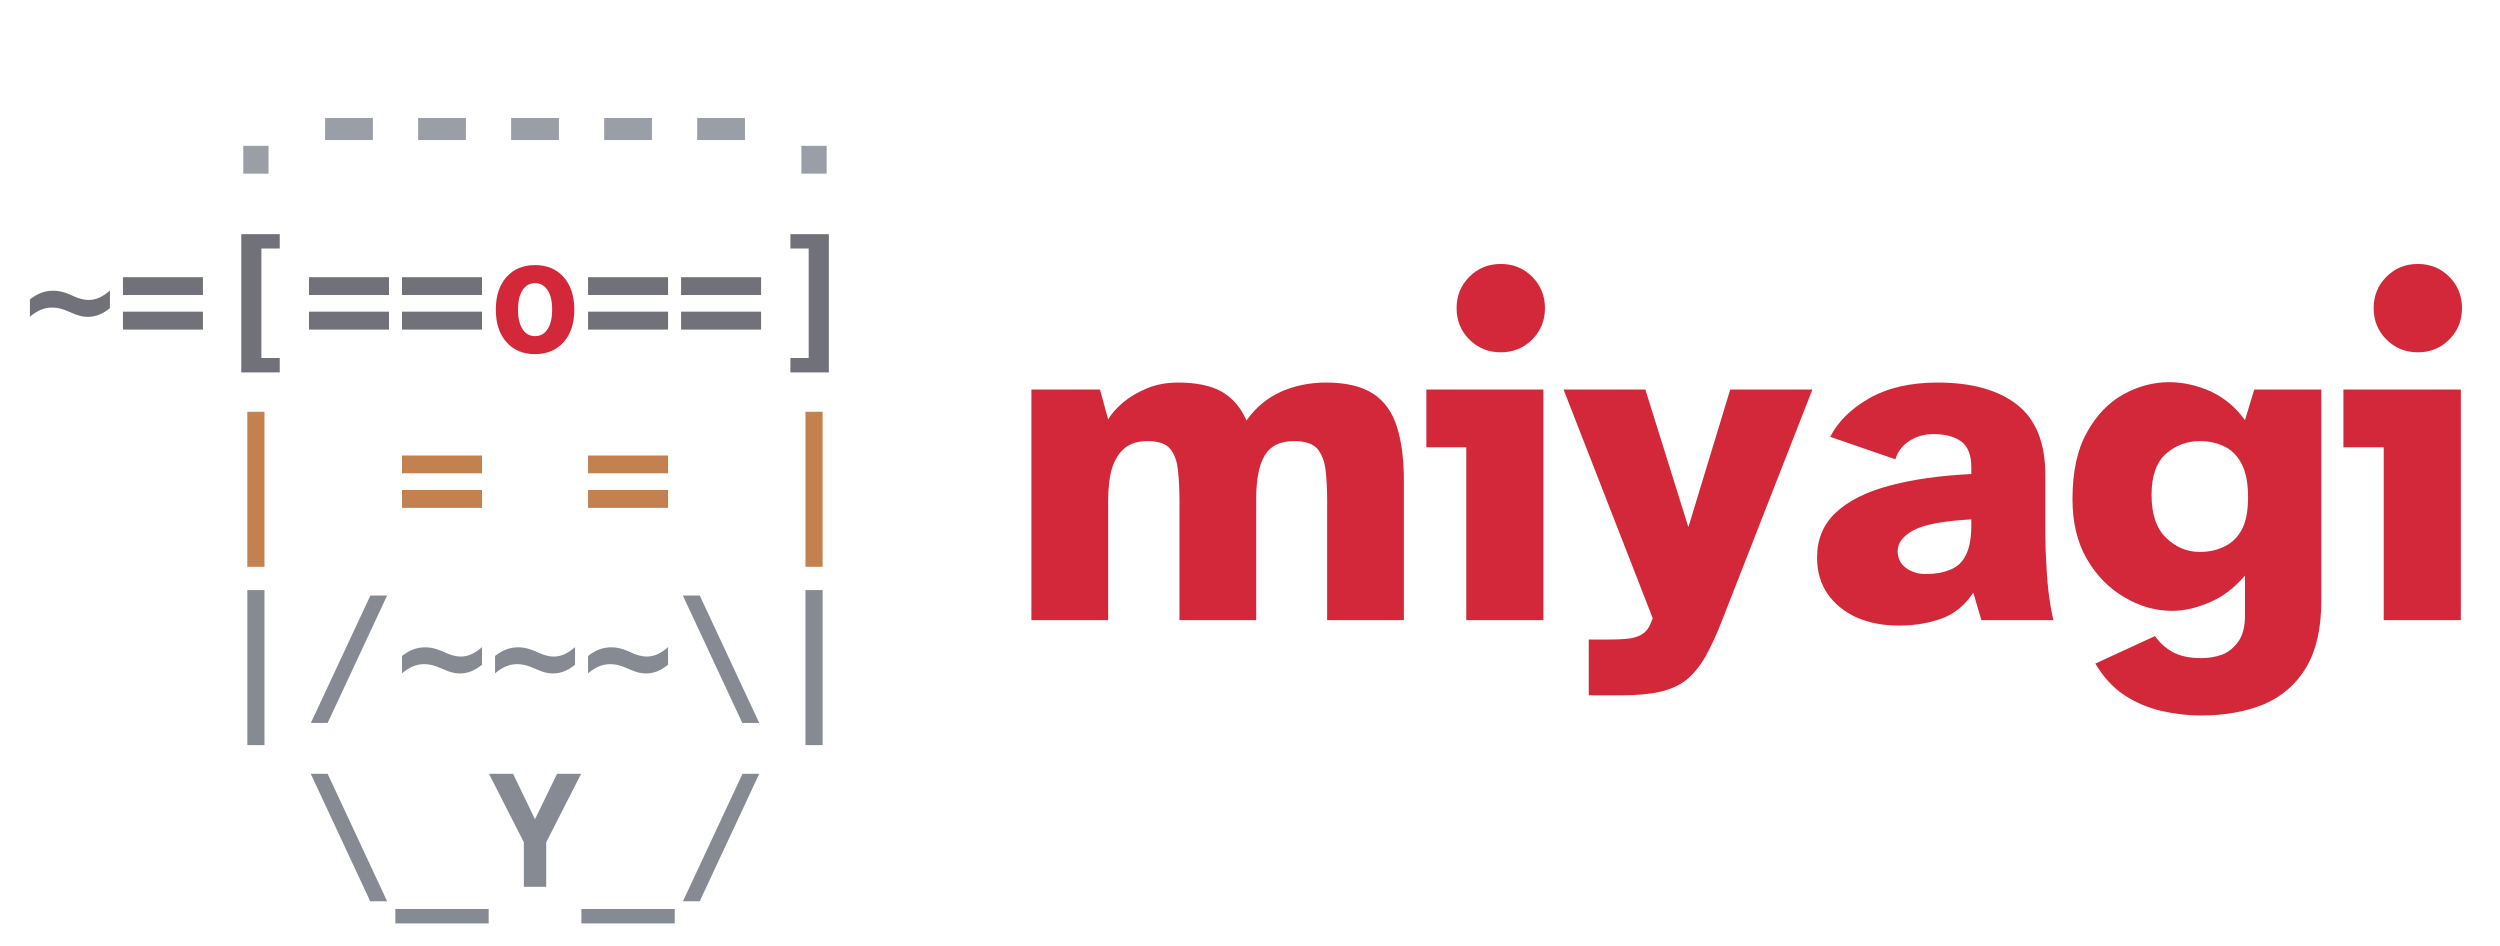
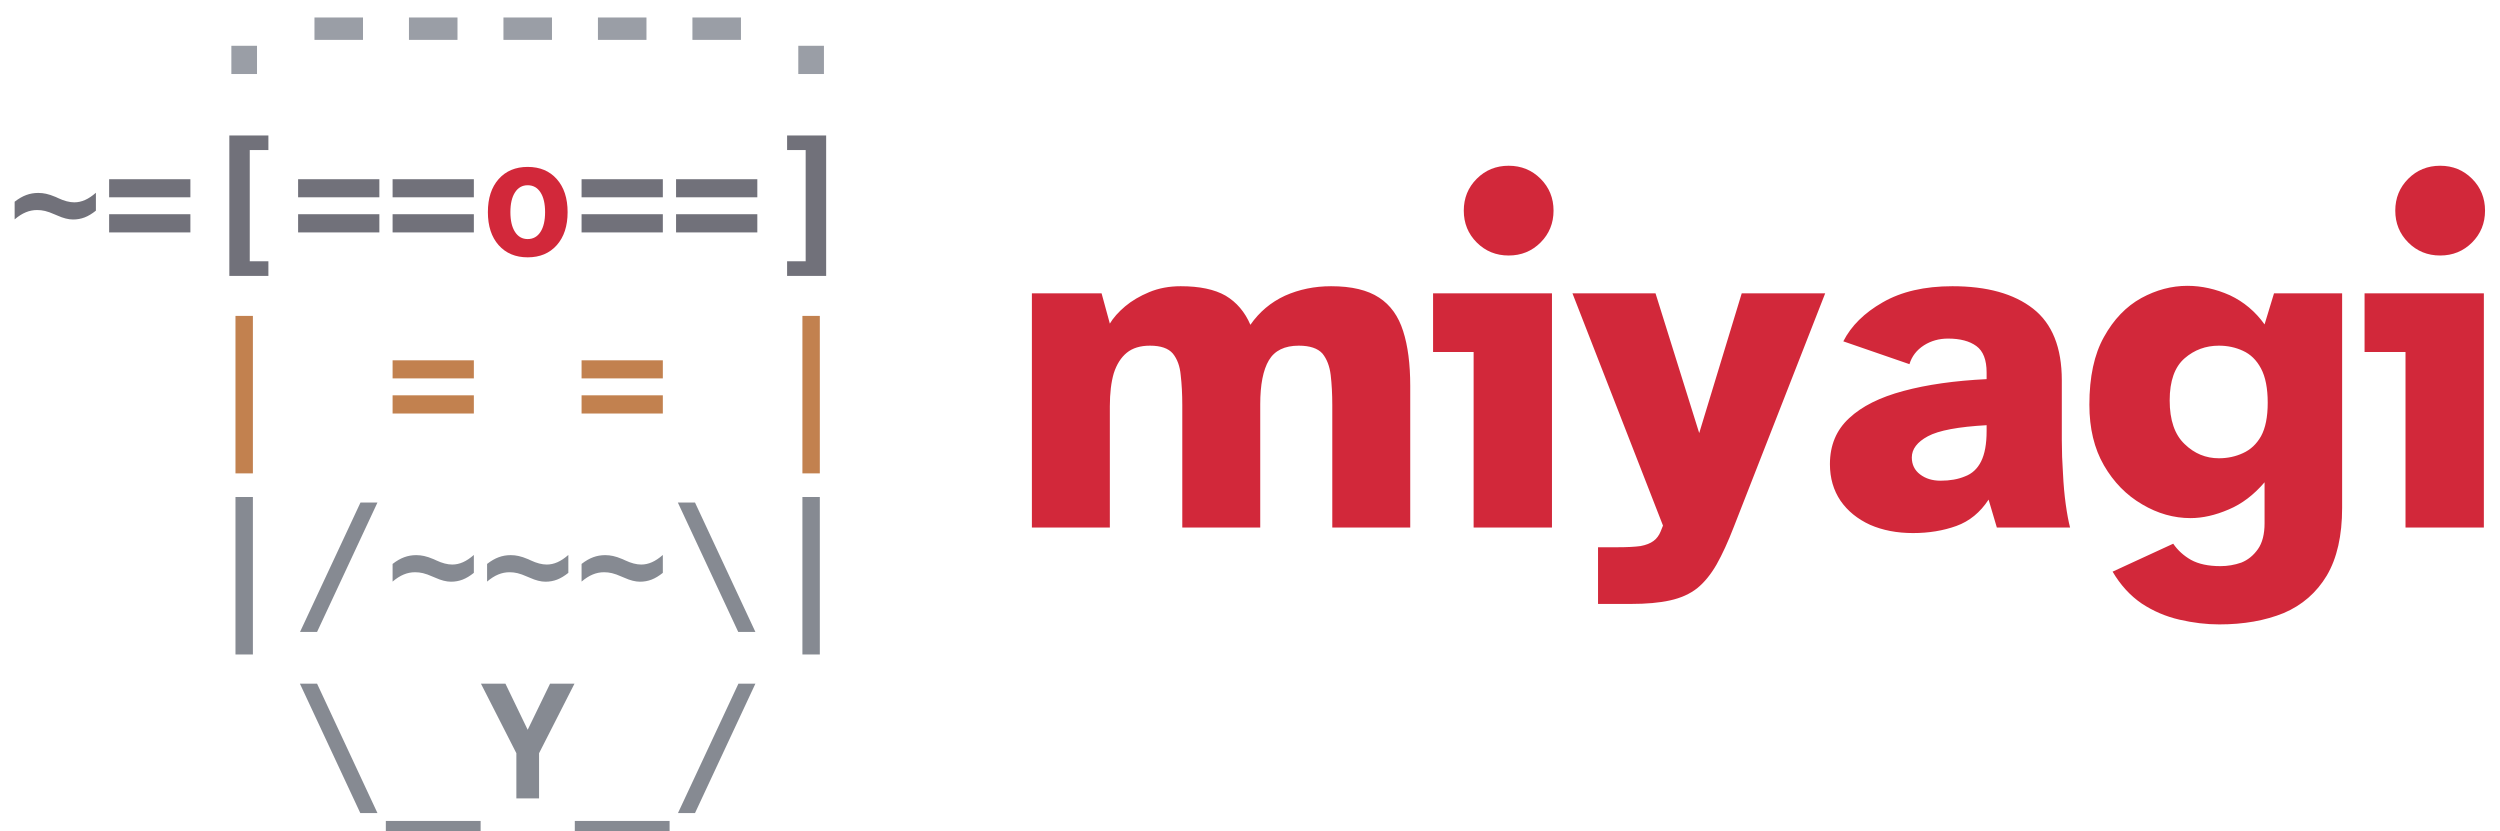
- <svg xmlns="http://www.w3.org/2000/svg" width="645" height="244" viewBox="0 0 645 244" role="img" aria-labelledby="title">
+ <svg xmlns="http://www.w3.org/2000/svg" width="635" height="211" viewBox="4 26 635 211" role="img" aria-labelledby="title">
  <style>
    .hair { fill: #9a9ea6 } .band { fill: #71717a } .sun { fill: #d2283a } .skin { fill: #c2814f } .beard { fill: #868a92 }
  </style>
  <g font-family="ui-monospace, 'Cascadia Mono', Consolas, Menlo, 'DejaVu Sans Mono', monospace" font-size="40" font-weight="600">
    <text y="44.8">
      <tspan x="54" class="hair">.</tspan>
      <tspan x="78" class="hair">-</tspan>
      <tspan x="102" class="hair">-</tspan>
      <tspan x="126" class="hair">-</tspan>
      <tspan x="150" class="hair">-</tspan>
      <tspan x="174" class="hair">-</tspan>
      <tspan x="198" class="hair">.</tspan>
    </text>
    <text y="90.8">
      <tspan x="6" class="band">~</tspan>
      <tspan x="30" class="band">=</tspan>
      <tspan x="54" class="band">[</tspan>
      <tspan x="78" class="band">=</tspan>
      <tspan x="102" class="band">=</tspan>
      <tspan x="126" class="sun">o</tspan>
      <tspan x="150" class="band">=</tspan>
      <tspan x="174" class="band">=</tspan>
      <tspan x="198" class="band">]</tspan>
    </text>
    <text y="136.8">
      <tspan x="54" class="skin">|</tspan>
      <tspan x="102" class="skin">=</tspan>
      <tspan x="150" class="skin">=</tspan>
      <tspan x="198" class="skin">|</tspan>
    </text>
    <text y="182.8">
      <tspan x="54" class="beard">|</tspan>
      <tspan x="78" class="beard">/</tspan>
      <tspan x="102" class="beard">~</tspan>
      <tspan x="126" class="beard">~</tspan>
      <tspan x="150" class="beard">~</tspan>
      <tspan x="174" class="beard">\</tspan>
      <tspan x="198" class="beard">|</tspan>
    </text>
    <text y="228.8">
      <tspan x="78" class="beard">\</tspan>
      <tspan x="102" class="beard">_</tspan>
      <tspan x="126" class="beard">Y</tspan>
      <tspan x="150" class="beard">_</tspan>
      <tspan x="174" class="beard">/</tspan>
    </text>
  </g>
  <path class="sun" d="M266.1 160V100.5H283.8L285.9 108.2Q287.2 106 289.8 103.8Q292.3 101.7 295.9 100.2Q299.5 98.7 303.9 98.7Q311.1 98.7 315.3 101.1Q319.5 103.6 321.6 108.5Q325 103.6 330.4 101.1Q335.8 98.7 342.1 98.7Q349.9 98.7 354.3 101.6Q358.6 104.4 360.4 110.1Q362.2 115.7 362.2 124V160H342.4V128.9Q342.4 124.7 342 121.3Q341.6 117.9 339.9 115.8Q338.1 113.8 333.9 113.8Q328.5 113.8 326.3 117.5Q324.1 121.2 324.1 128.7V160H304.3V128.9Q304.3 124.7 303.9 121.3Q303.6 117.9 301.9 115.8Q300.2 113.8 296.1 113.8Q292.4 113.8 290.2 115.6Q288 117.4 286.9 120.8Q285.9 124.2 285.9 129.2V160ZM378.3 160V115.4H368V100.5H398.2V160ZM387.2 90.9Q382.4 90.9 379.1 87.6Q375.8 84.3 375.8 79.5Q375.8 74.7 379.1 71.4Q382.4 68.1 387.2 68.1Q392 68.1 395.3 71.4Q398.6 74.7 398.6 79.5Q398.6 84.3 395.3 87.6Q392 90.9 387.2 90.9ZM409.9 179.4V165H414.9Q418.5 165 420.7 164.7Q422.8 164.3 424 163.4Q425.2 162.5 425.8 161L426.4 159.5L403.4 100.5H424.5L435.6 136L446.4 100.5H467.6L444.4 159.8Q442.2 165.5 440 169.4Q437.8 173.2 435.1 175.4Q432.3 177.6 428.2 178.5Q424.2 179.4 418.2 179.4ZM489.9 161.4Q483.8 161.4 479 159.3Q474.2 157.1 471.5 153.2Q468.8 149.2 468.8 143.9Q468.8 136.7 473.7 132.2Q478.5 127.7 487.5 125.3Q496.4 122.9 508.6 122.3V120.6Q508.6 115.8 506 113.9Q503.4 112 498.8 112Q495.4 112 492.7 113.7Q489.9 115.5 489 118.5L472.2 112.7Q475.2 106.8 482.2 102.8Q489.3 98.7 499.9 98.7Q513.1 98.7 520.4 104.4Q527.7 110.1 527.7 122.6V137.8Q527.7 142 528 146.3Q528.2 150.5 528.7 154.1Q529.2 157.7 529.8 160H511.2L509.1 152.9Q505.9 157.8 500.9 159.6Q495.9 161.4 489.9 161.4ZM496.9 148.1Q500.5 148.1 503.1 147Q505.8 146 507.2 143.2Q508.6 140.4 508.6 135.5V134Q497.8 134.6 493.7 136.8Q489.6 139 489.6 142.2Q489.6 144.9 491.7 146.5Q493.8 148.1 496.9 148.1ZM567.7 184.6Q562.8 184.6 557.6 183.4Q552.4 182.2 548 179.3Q543.6 176.3 540.6 171.2L556 164.1Q557.7 166.6 560.5 168.2Q563.4 169.8 568 169.8Q570.7 169.8 573.3 168.9Q575.8 167.9 577.5 165.5Q579.2 163.1 579.2 158.9V148.5Q575.1 153.3 570.1 155.4Q565 157.6 560.4 157.6Q554 157.6 548.1 154.1Q542.1 150.6 538.4 144.2Q534.7 137.8 534.7 128.8Q534.7 118.2 538.4 111.6Q542.1 104.9 547.9 101.7Q553.6 98.6 559.6 98.6Q565 98.6 570.4 101Q575.7 103.5 579.2 108.4L581.6 100.5H598.9V155Q598.9 165.6 595 172.2Q591.1 178.7 584.1 181.7Q577 184.6 567.7 184.6ZM567.6 142.4Q570.9 142.4 573.7 141.1Q576.6 139.8 578.3 136.8Q580 133.7 580 128.3Q580 122.8 578.3 119.6Q576.6 116.4 573.7 115.1Q570.9 113.8 567.6 113.8Q562.6 113.8 558.9 117Q555.1 120.3 555.1 127.7Q555.1 135.2 558.9 138.8Q562.6 142.4 567.6 142.4ZM615 160V115.4H604.6V100.5H634.9V160ZM623.8 90.9Q619 90.9 615.7 87.6Q612.4 84.3 612.4 79.5Q612.4 74.7 615.7 71.4Q619 68.1 623.8 68.1Q628.6 68.1 631.9 71.4Q635.2 74.7 635.2 79.5Q635.2 84.3 631.9 87.6Q628.6 90.9 623.8 90.9Z" />
</svg>
